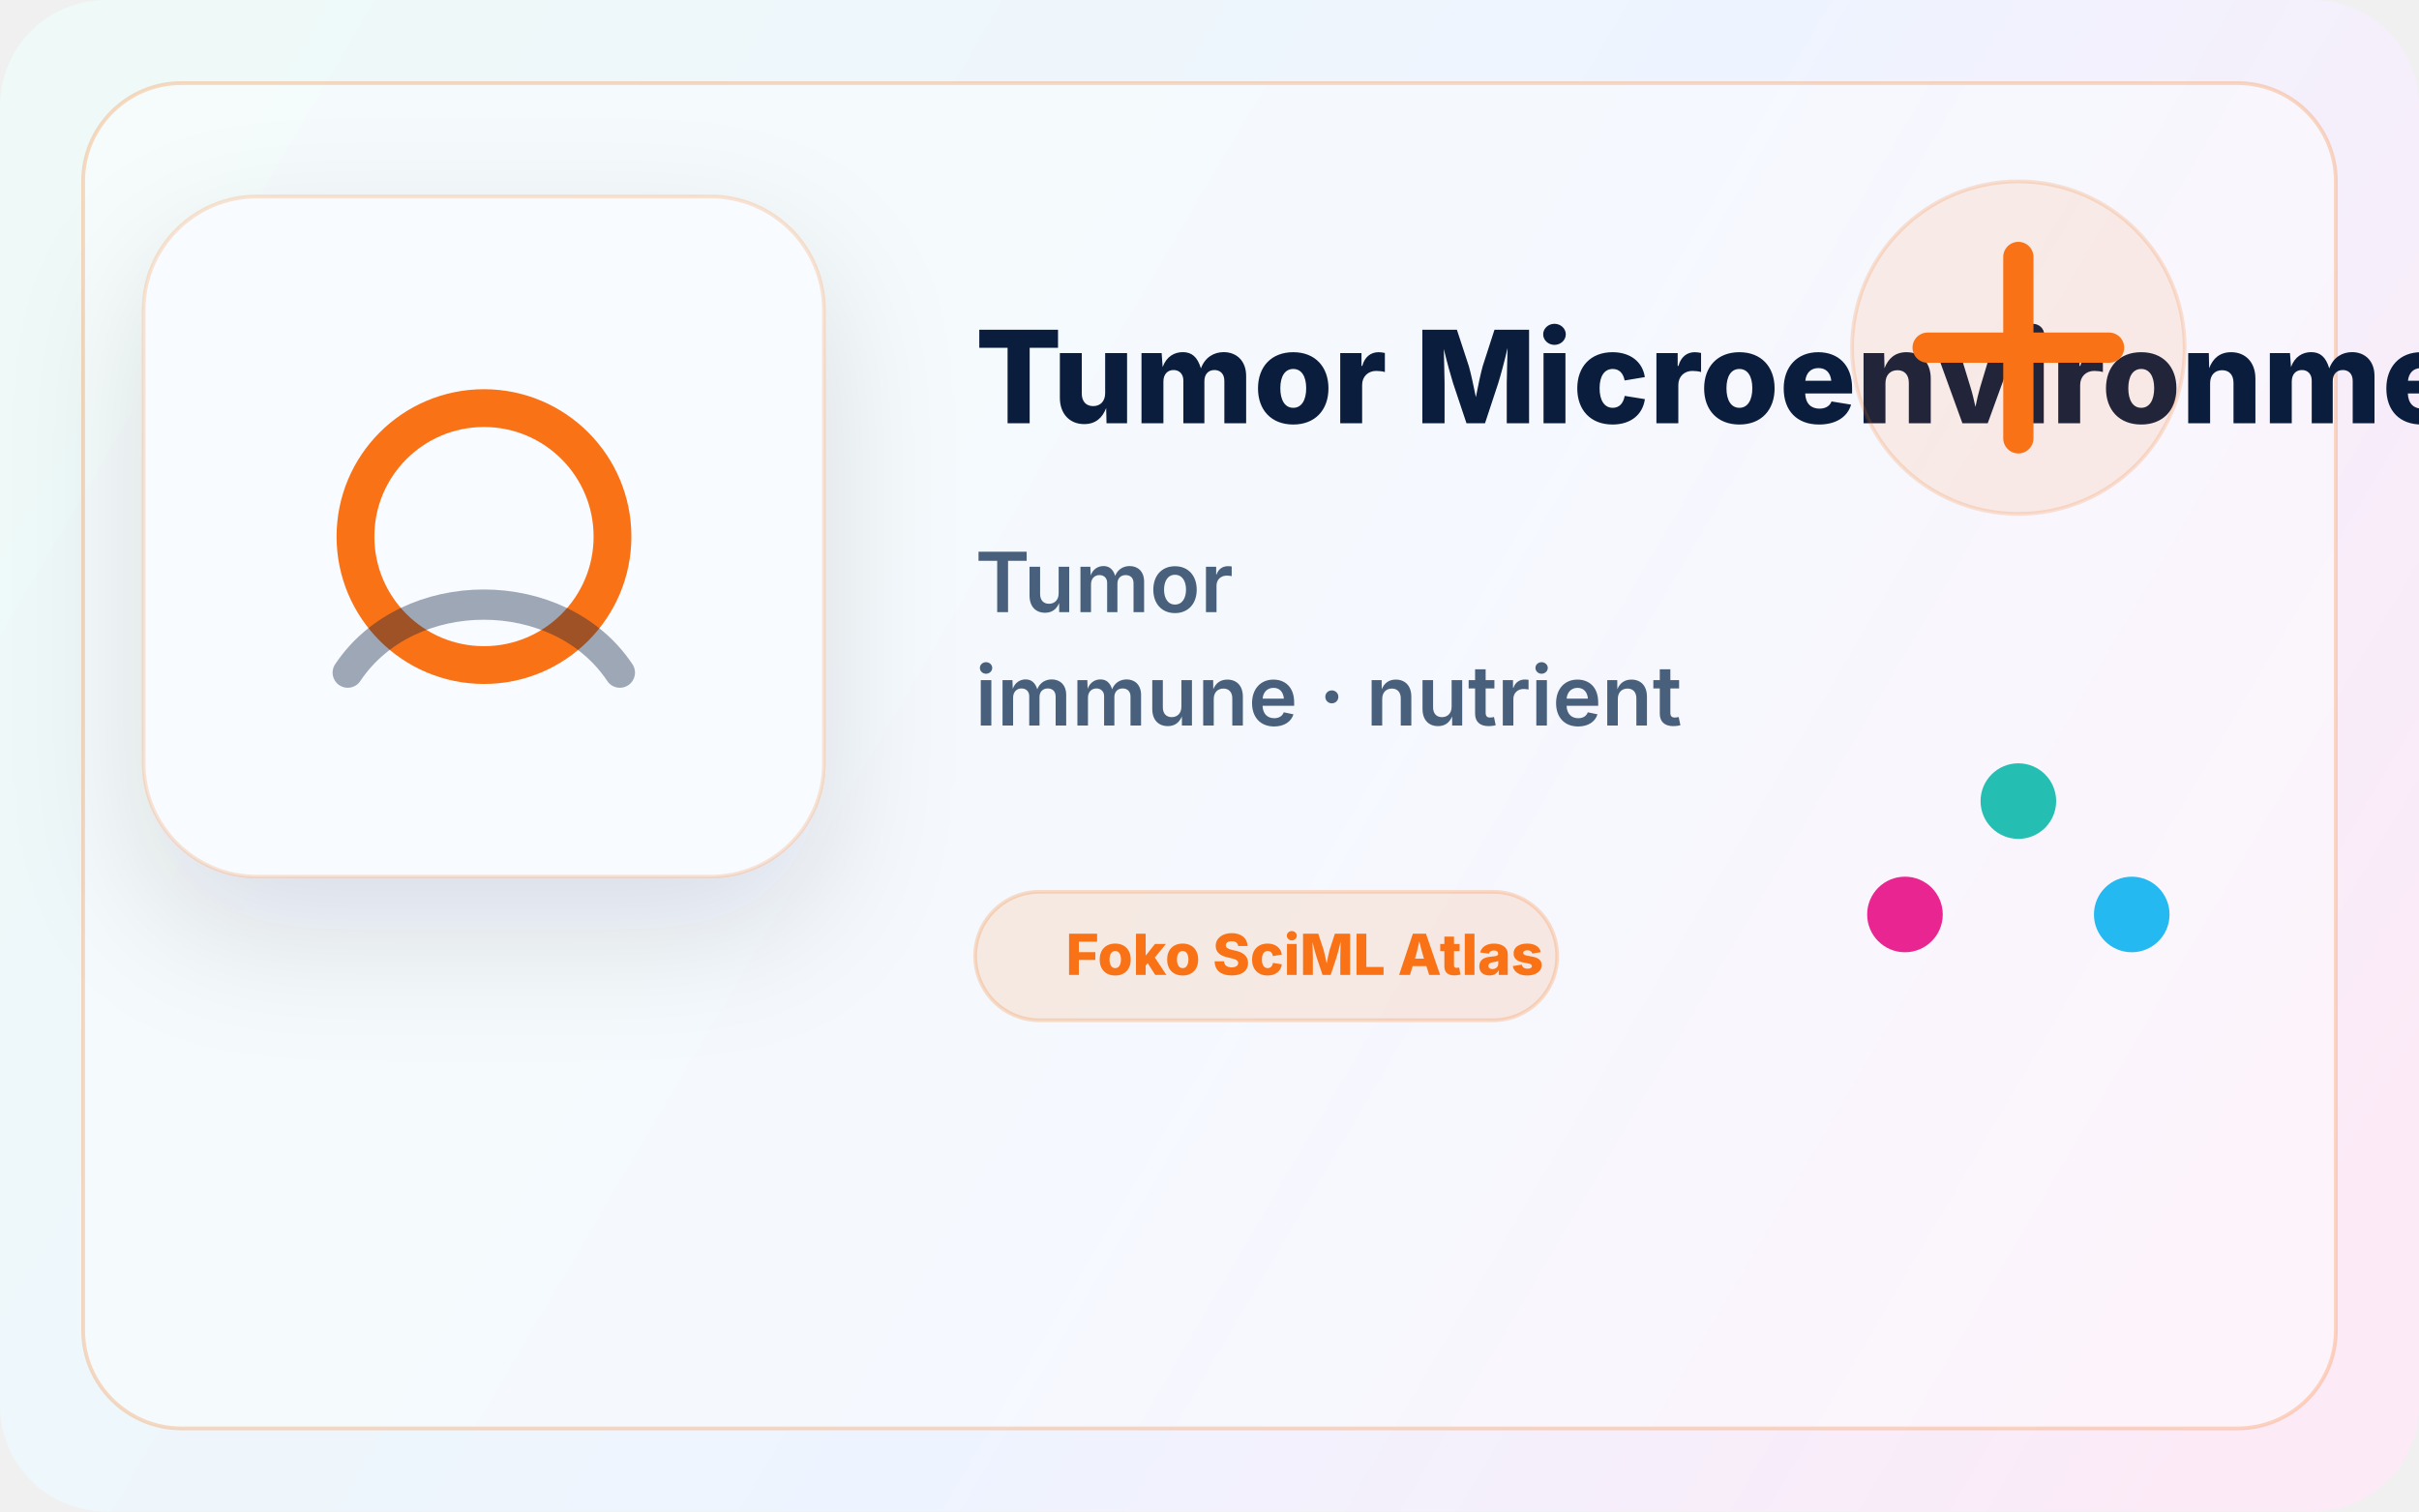
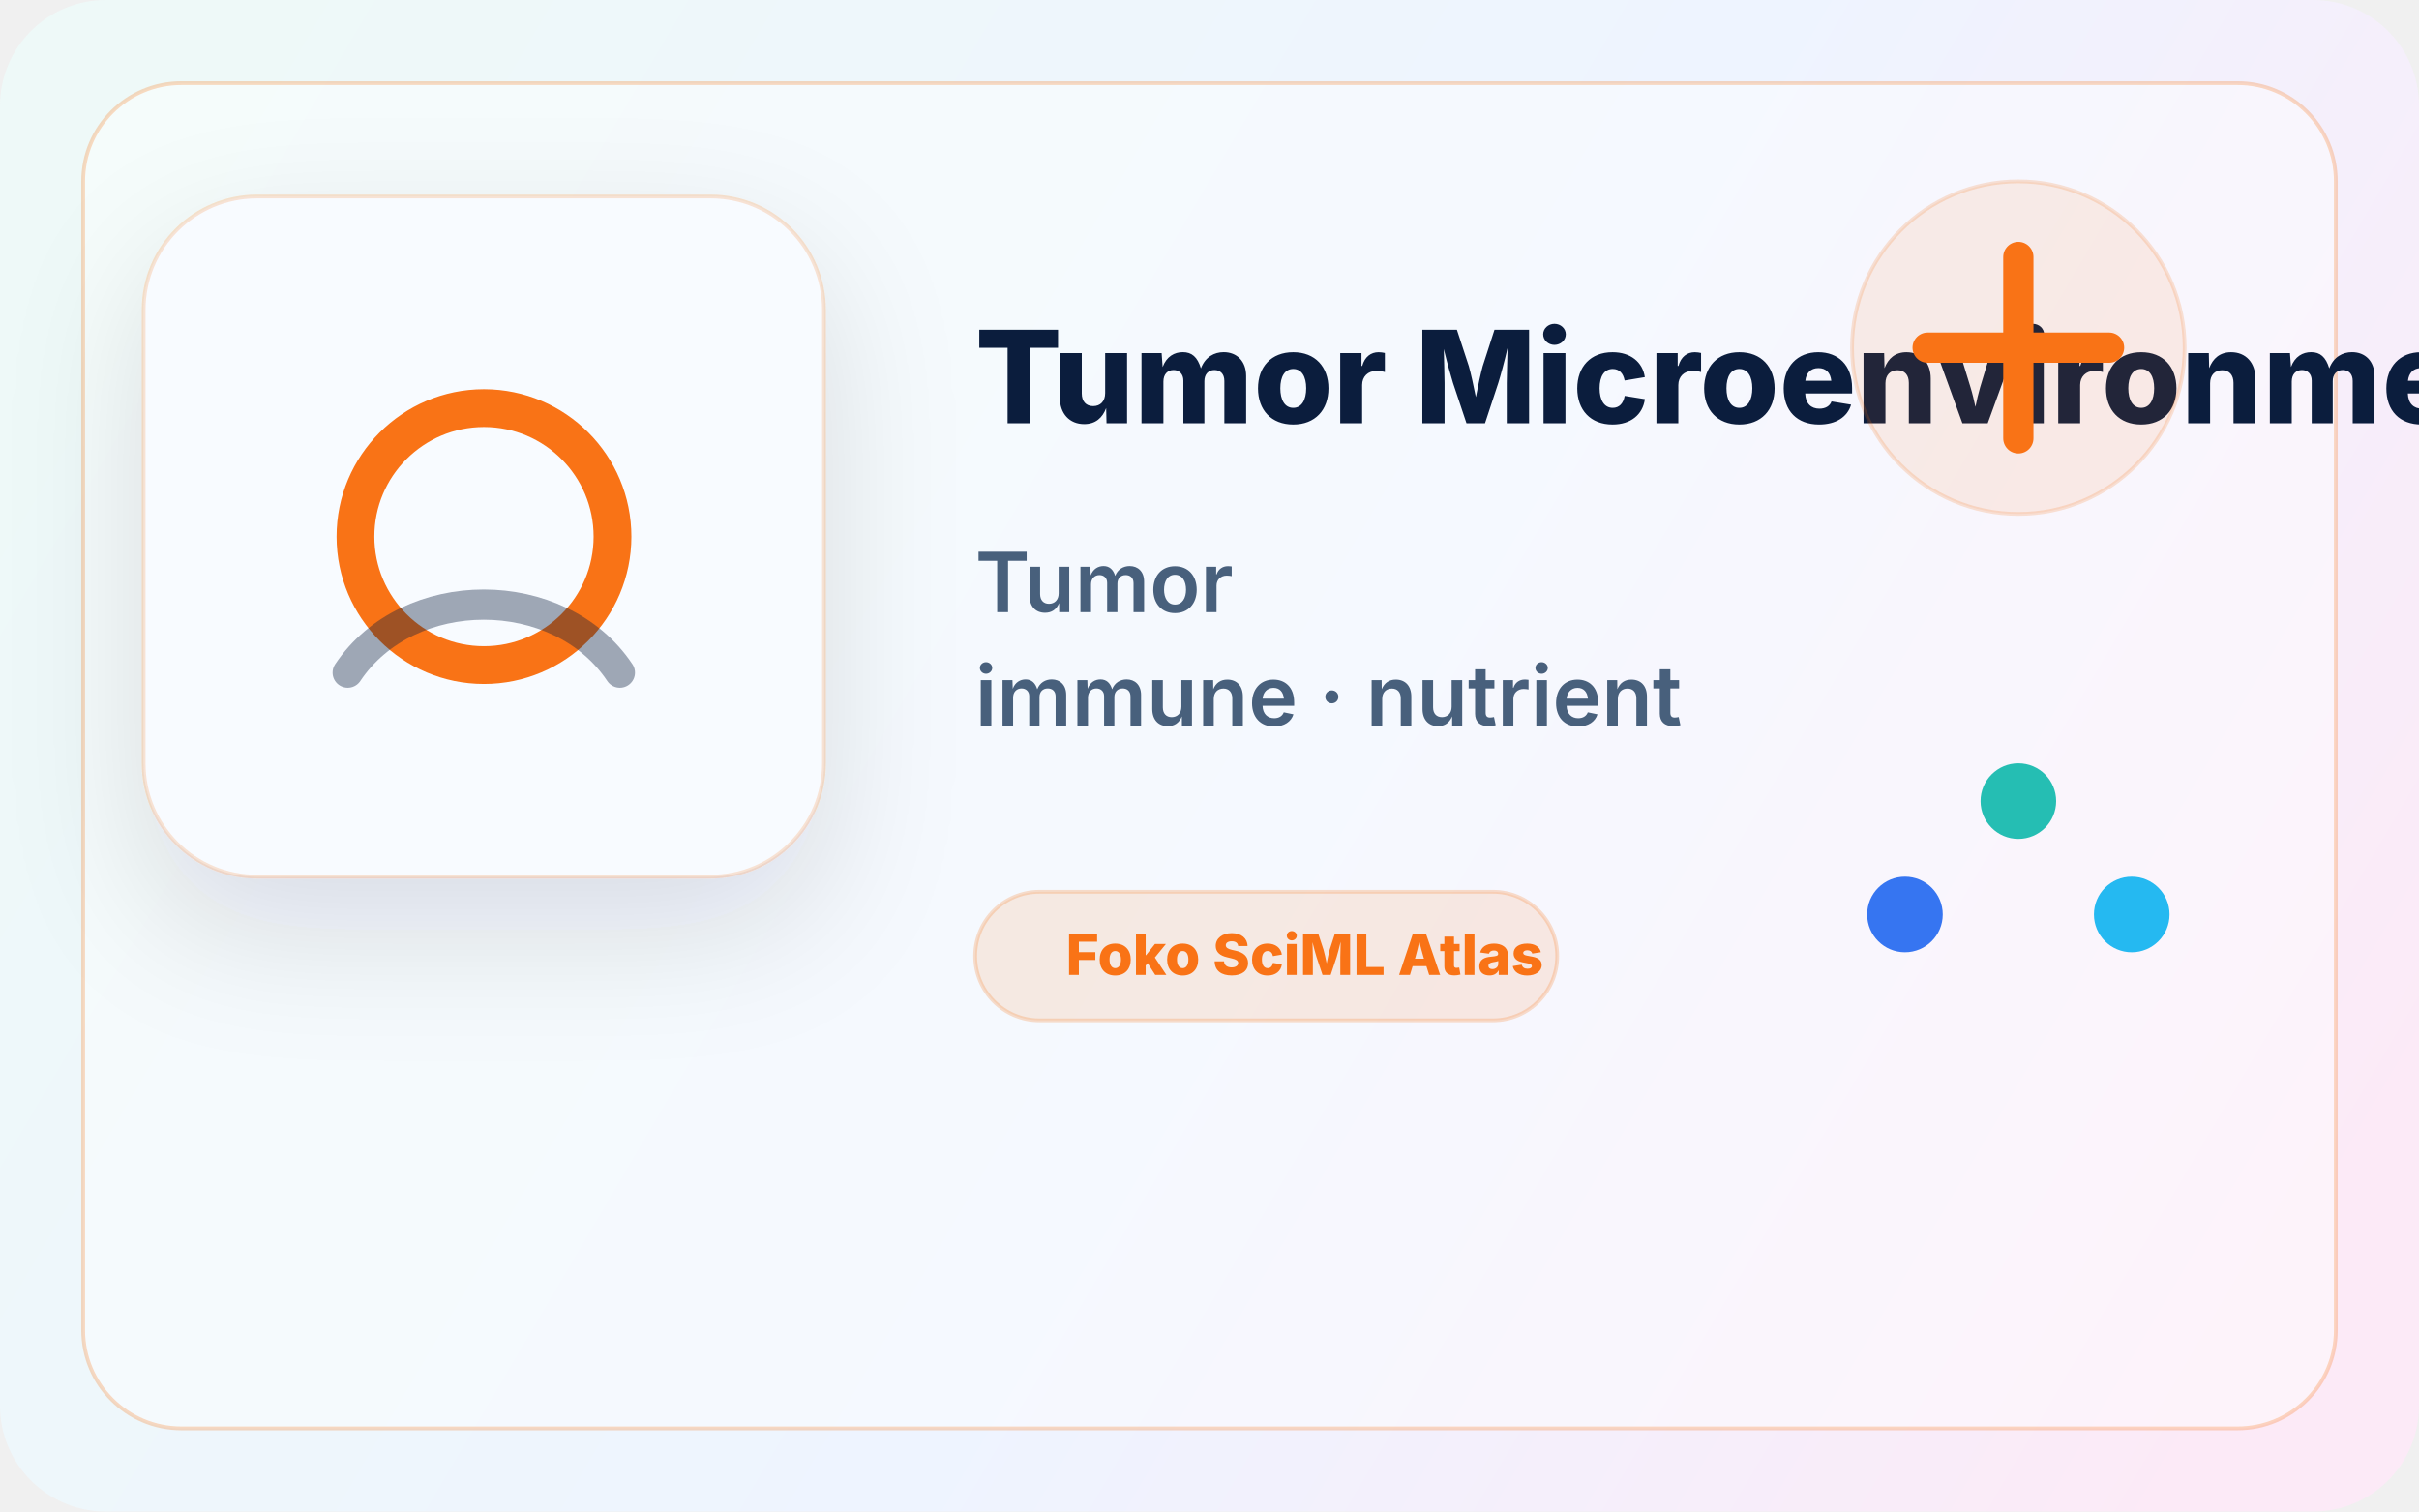
<svg xmlns="http://www.w3.org/2000/svg" width="640" height="400" viewBox="0 0 640 400" fill="none">
  <defs>
    <linearGradient id="g" x1="40" y1="30" x2="600" y2="360" gradientUnits="userSpaceOnUse">
      <stop stop-color="#EEF9F8" />
      <stop offset="0.55" stop-color="#EEF4FF" />
      <stop offset="1" stop-color="#FCEAF7" />
    </linearGradient>
    <filter id="shadow" x="0" y="0" width="640" height="400" filterUnits="userSpaceOnUse">
      <feDropShadow dx="0" dy="14" stdDeviation="18" flood-color="#0B1D3D" flood-opacity="0.12" />
    </filter>
  </defs>
  <rect width="640" height="400" rx="28" fill="url(#g)" />
  <rect x="22" y="22" width="596" height="356" rx="26" fill="white" fill-opacity="0.42" stroke="#f97316" stroke-opacity="0.26" />
  <g filter="url(#shadow)">
    <rect x="38" y="52" width="180" height="180" rx="30" fill="#F8FBFF" stroke="#f97316" stroke-opacity="0.18" />
  </g>
  <g transform="translate(58 72)">
    <path d="M70 36 A34 34 0 1 0 70.1 36" stroke="#f97316" stroke-width="10" stroke-linecap="round" stroke-linejoin="round" />
    <path d="M34 106 C50 82, 90 82, 106 106" stroke="#0B1D3D" stroke-opacity="0.38" stroke-width="8" stroke-linecap="round" stroke-linejoin="round" />
  </g>
  <text x="258" y="112" fill="#0B1D3D" font-size="34" font-family="Inter, Arial, sans-serif" font-weight="800">Tumor Microenvironment</text>
  <text x="258" y="162" fill="#48607C" font-size="22" font-family="Inter, Arial, sans-serif" font-weight="600">Tumor</text>
  <text x="258" y="192" fill="#48607C" font-size="22" font-family="Inter, Arial, sans-serif" font-weight="600">immune · nutrient</text>
  <rect x="258" y="236" width="154" height="34" rx="17" fill="#f97316" fill-opacity="0.12" stroke="#f97316" stroke-opacity="0.22" />
  <text x="282" y="258" fill="#f97316" font-size="15" font-family="Inter, Arial, sans-serif" font-weight="800">Foko SciML Atlas</text>
  <circle cx="534" cy="92" r="44" fill="#f97316" fill-opacity="0.10" stroke="#f97316" stroke-opacity="0.18" />
  <path d="M510 92h48M534 68v48" stroke="#f97316" stroke-width="8" stroke-linecap="round" />
  <circle cx="534" cy="212" r="10" fill="#00B4A6" fill-opacity="0.85" />
  <circle cx="564" cy="242" r="10" fill="#00AEEF" fill-opacity="0.85" />
-   <circle cx="504" cy="242" r="10" fill="#E6007E" fill-opacity="0.85" />
+   <circle cx="504" cy="242" r="10" fill="#155EEF" fill-opacity="0.85" />
</svg>
